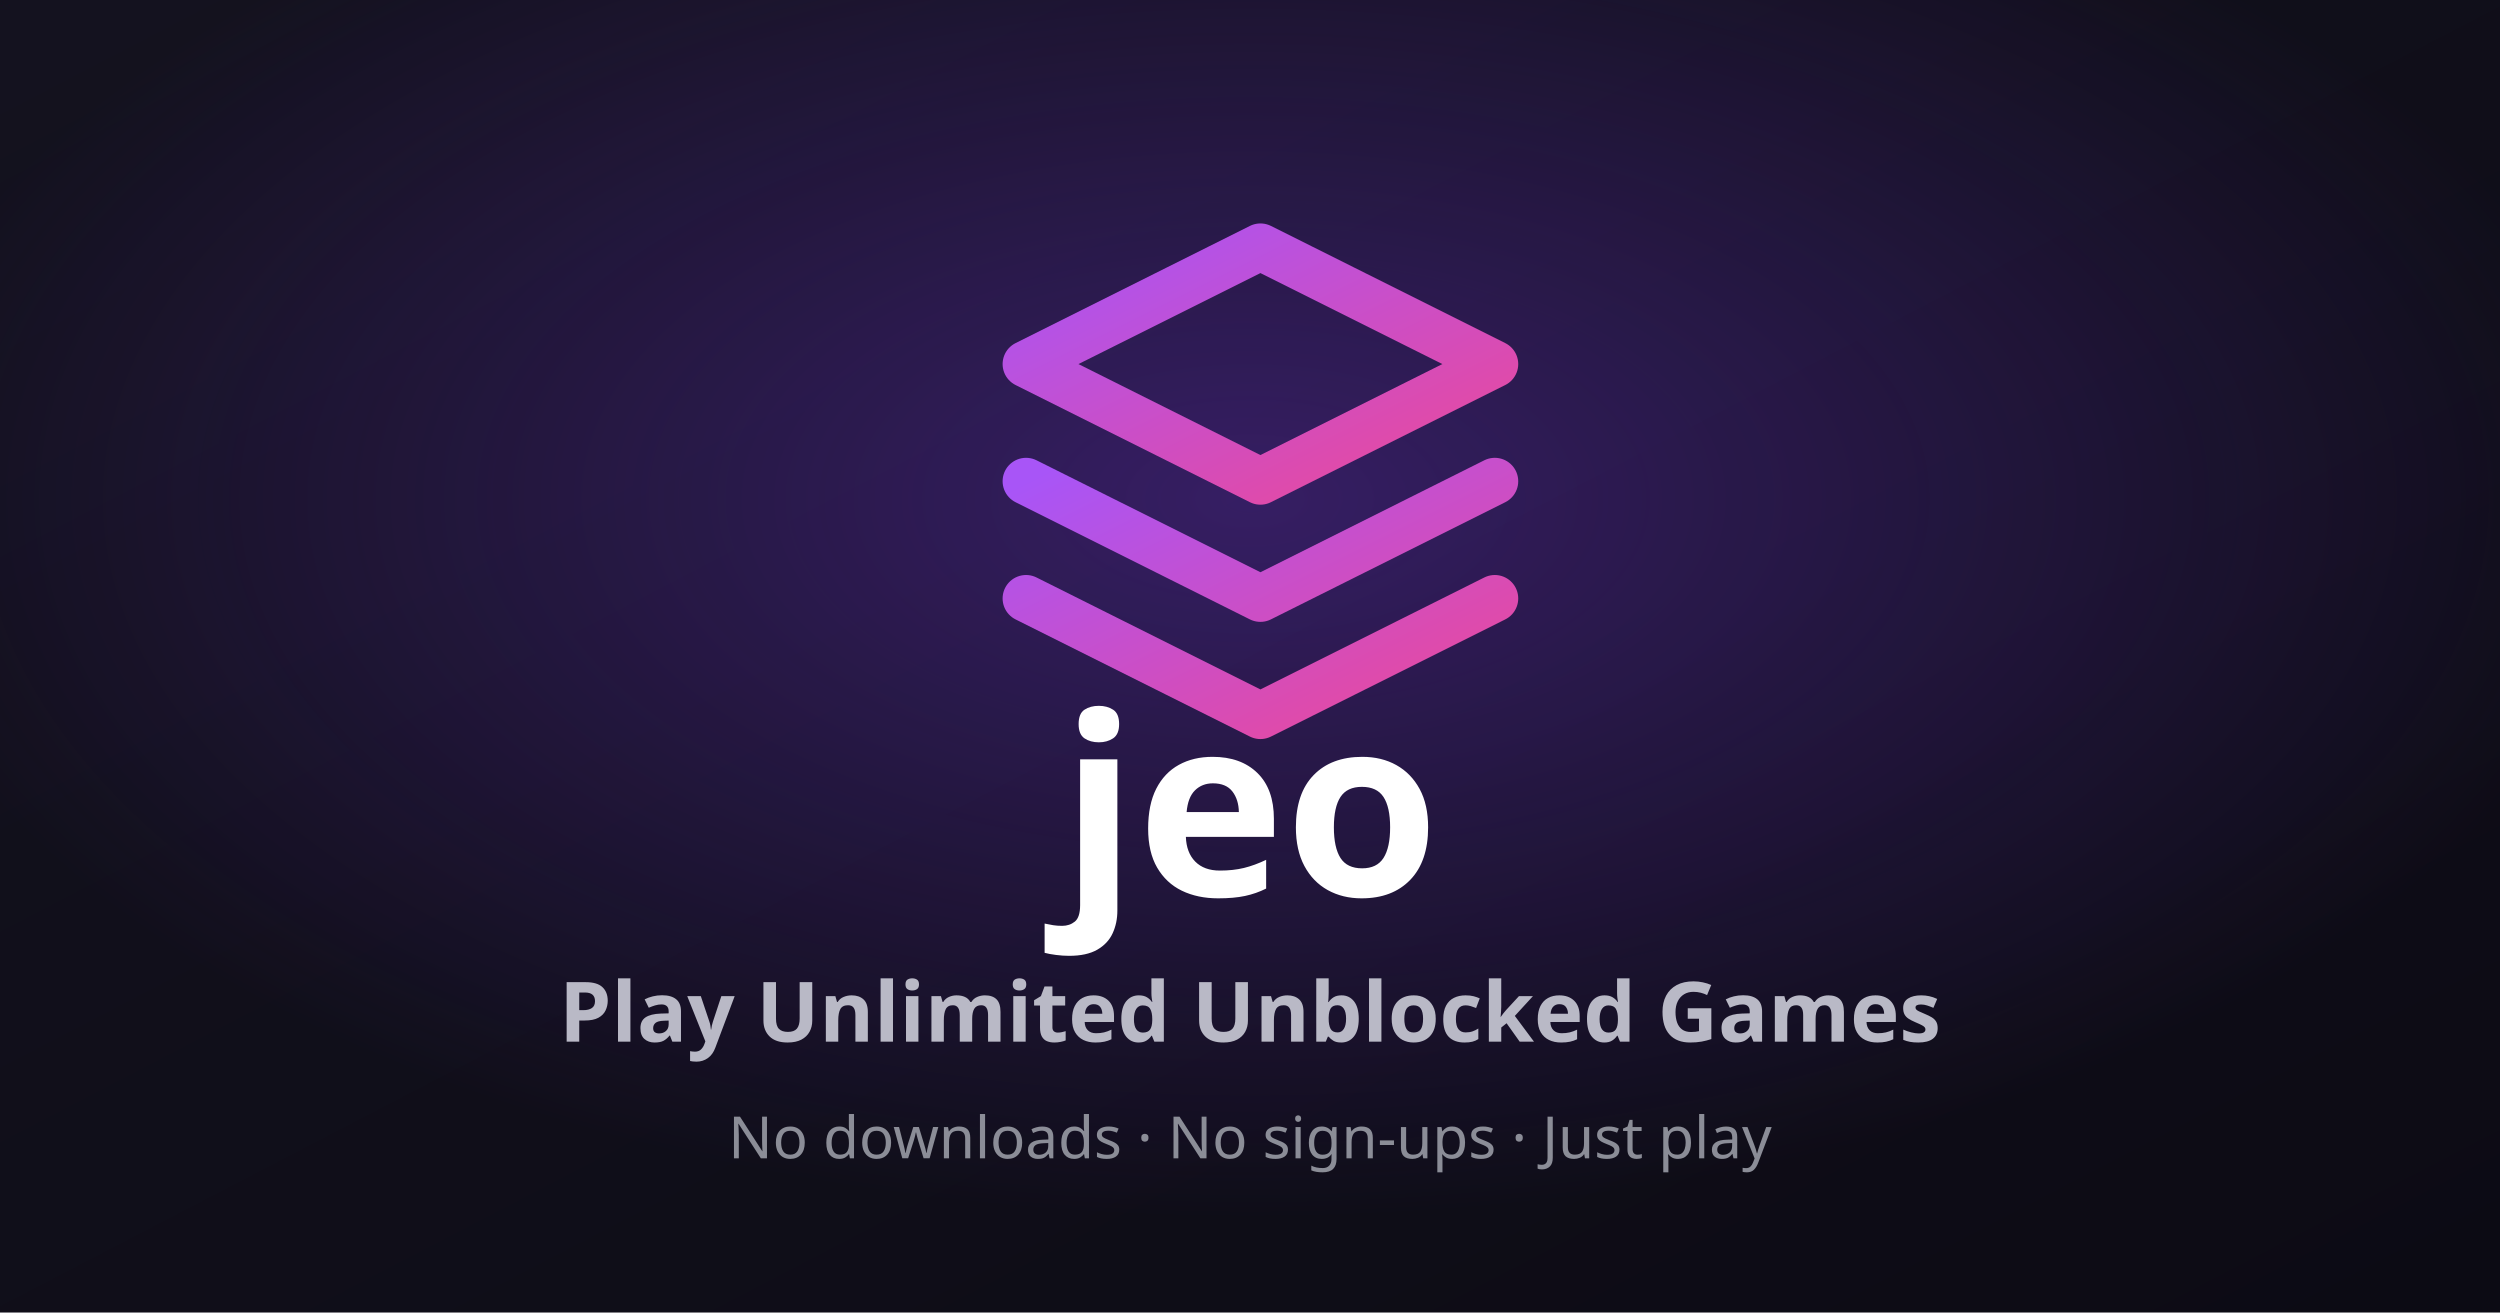
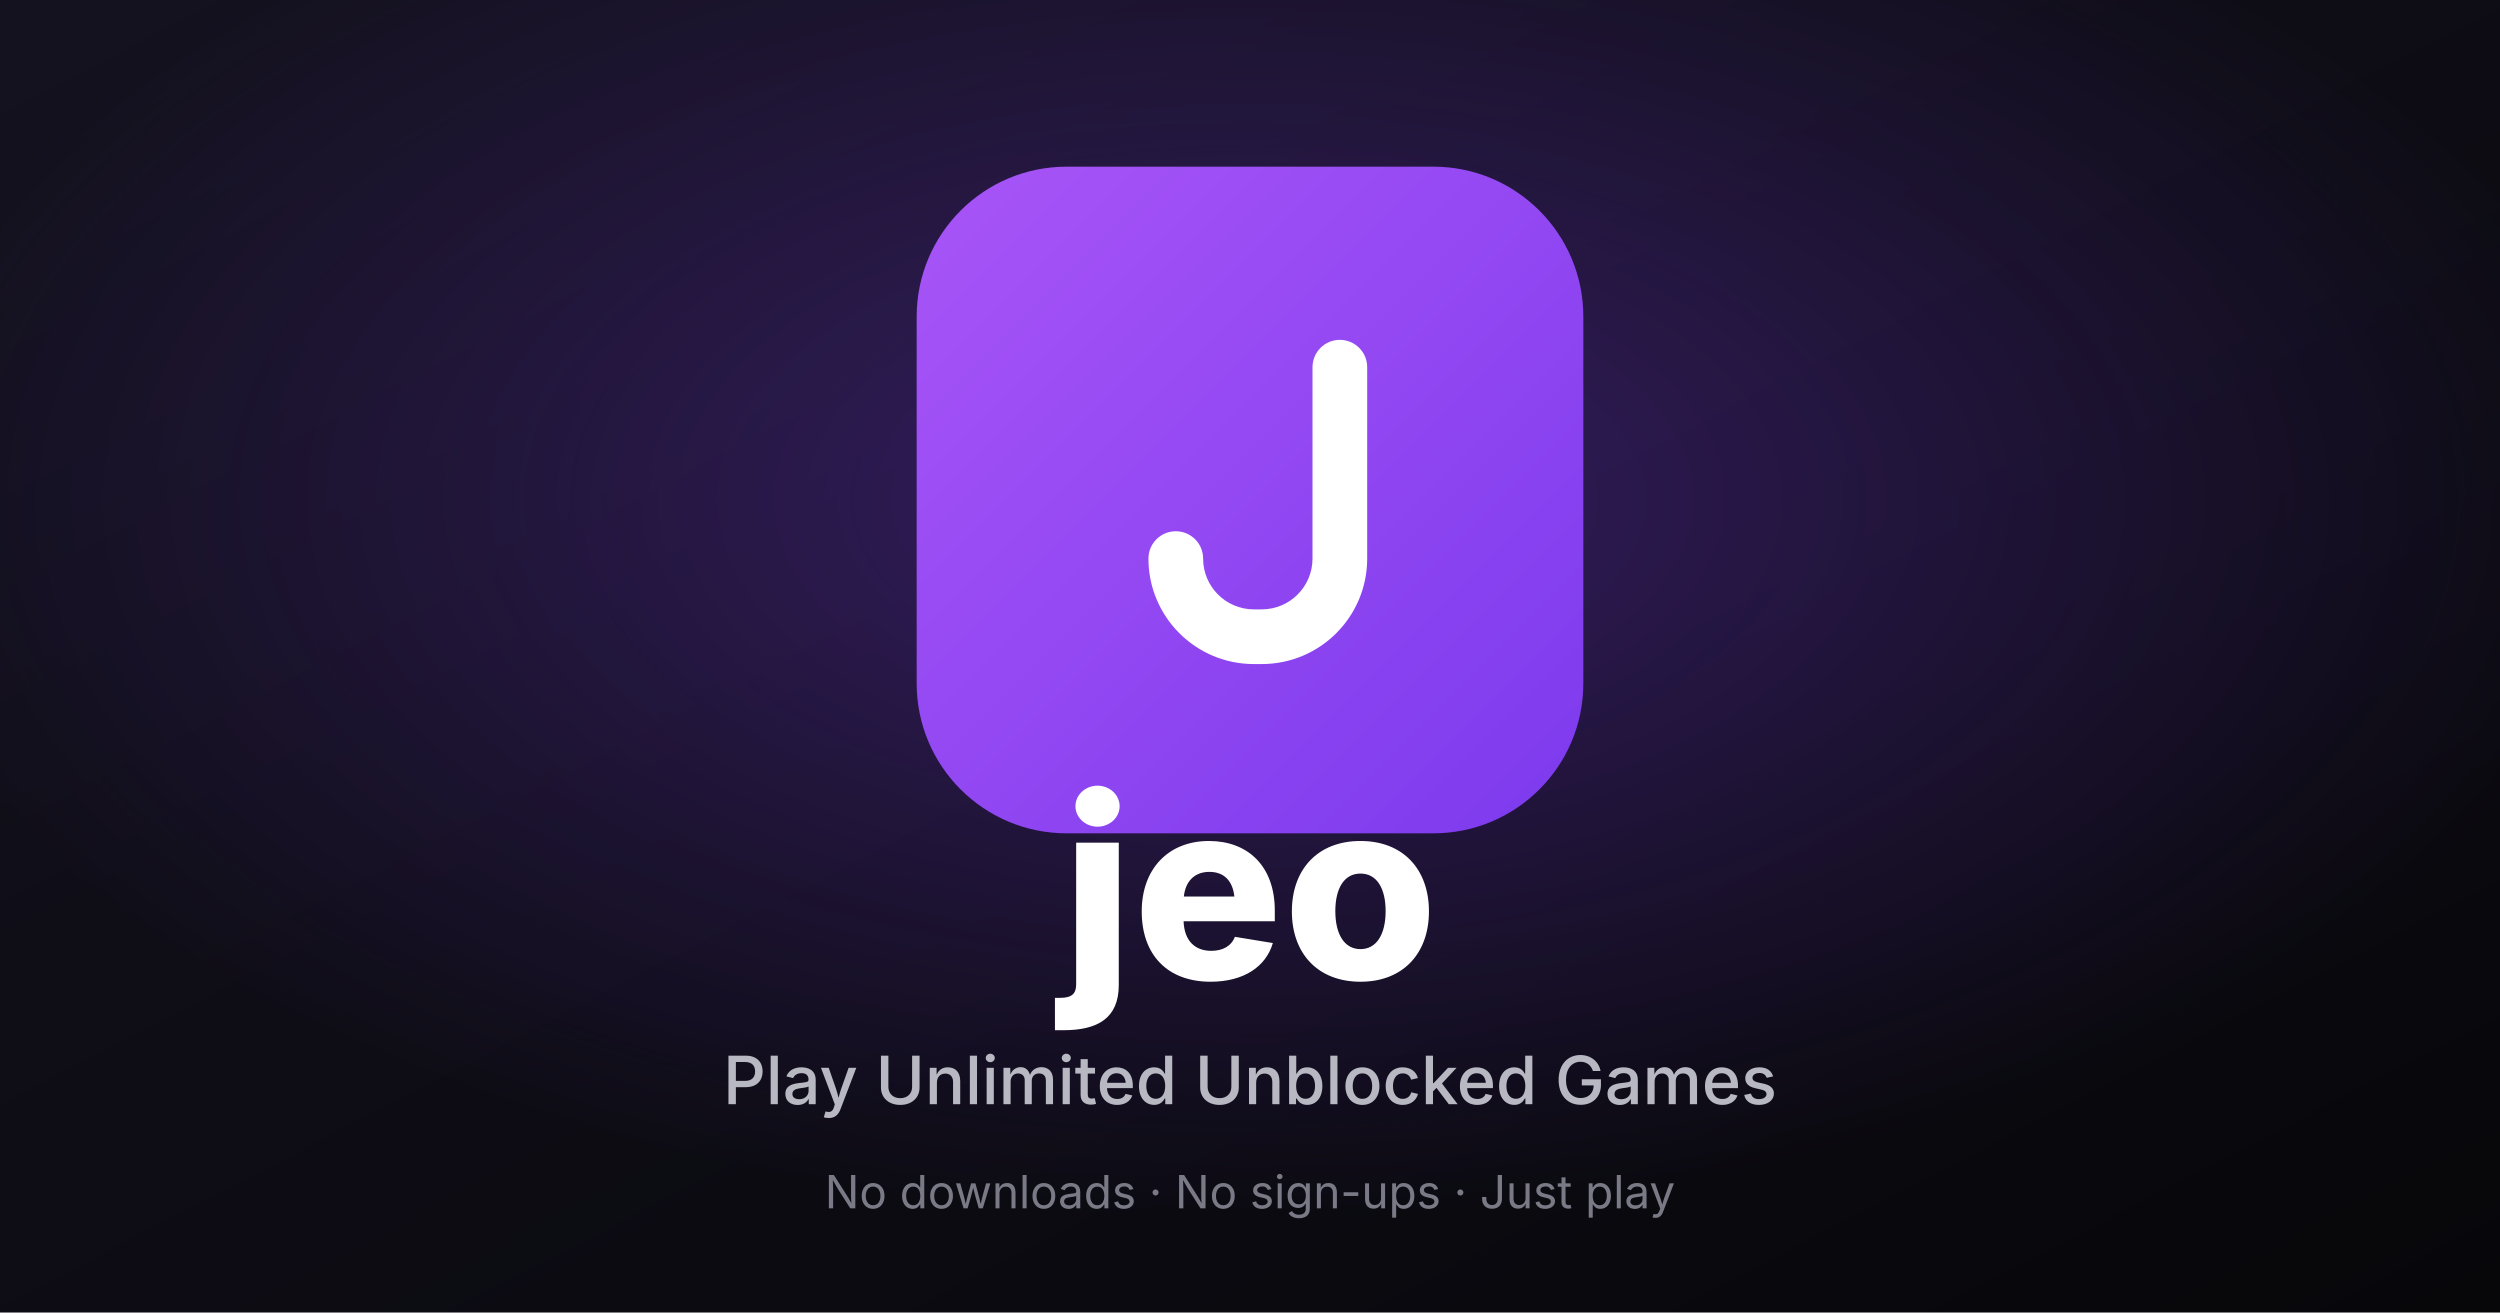
<svg xmlns="http://www.w3.org/2000/svg" width="1200" height="630" viewBox="0 0 1200 630">
  <defs>
    <linearGradient id="ogBg" x1="0%" y1="0%" x2="100%" y2="100%">
      <stop offset="0%" stop-color="#14121f" />
-       <stop offset="100%" stop-color="#0c0b14" />
+       <stop offset="100%" stop-color="#07070a" />
    </linearGradient>
-     <linearGradient id="ogGrad" x1="0%" y1="0%" x2="100%" y2="100%">
+     <linearGradient id="ogChip" x1="0" y1="0" x2="1" y2="1">
      <stop offset="0%" stop-color="#a855f7" />
-       <stop offset="100%" stop-color="#ec4899" />
+       <stop offset="100%" stop-color="#7c3aed" />
    </linearGradient>
    <radialGradient id="ogGlow" cx="50%" cy="38%" r="55%">
      <stop offset="0%" stop-color="#7c3aed" stop-opacity="0.35" />
      <stop offset="100%" stop-color="#7c3aed" stop-opacity="0" />
    </radialGradient>
  </defs>
  <rect width="1200" height="630" fill="url(#ogBg)" />
  <rect width="1200" height="630" fill="url(#ogGlow)" />
-   <g transform="translate(470 96) scale(11.25)" fill="none" stroke="url(#ogGrad)" stroke-width="2" stroke-linecap="round" stroke-linejoin="round">
-     <path d="M12 2L2 7l10 5 10-5-10-5z" />
-     <path d="M2 17l10 5 10-5M2 12l10 5 10-5" />
+   <g transform="translate(440 80)">
+     <rect x="0" y="0" width="320" height="320" rx="72" fill="url(#ogChip)" />
+     <path fill="#fff" transform="translate(40 40) scale(7.5)" d="M20 7.5a1.75 1.75 0 0 1 3.5 0v12.25a6.75 6.75 0 0 1-6.75 6.75h-0.5a6.75 6.75 0 0 1-6.75-6.75 1.75 1.75 0 0 1 3.5 0 3.25 3.25 0 0 0 3.25 3.25h0.5a3.25 3.25 0 0 0 3.25-3.25V7.5Z" />
  </g>
-   <text x="600" y="430" font-family="Poppins, Segoe UI, system-ui, sans-serif" font-size="120" font-weight="800" fill="#ffffff" text-anchor="middle">jeo</text>
-   <text x="600" y="500" font-family="Poppins, Segoe UI, system-ui, sans-serif" font-size="40" font-weight="600" fill="#b9b9c6" text-anchor="middle">Play Unlimited Unblocked Games</text>
-   <text x="600" y="556" font-family="Poppins, Segoe UI, system-ui, sans-serif" font-size="28" font-weight="500" fill="#8b8d97" text-anchor="middle">No downloads · No sign-ups · Just play</text>
+   <text x="600" y="470" font-family="Inter, Segoe UI, system-ui, sans-serif" font-size="120" font-weight="800" fill="#ffffff" text-anchor="middle">jeo</text>
+   <text x="600" y="530" font-family="Inter, Segoe UI, system-ui, sans-serif" font-size="32" font-weight="500" fill="#b8b8c2" text-anchor="middle">Play Unlimited Unblocked Games</text>
+   <text x="600" y="580" font-family="Inter, Segoe UI, system-ui, sans-serif" font-size="22" font-weight="400" fill="#7a7a86" text-anchor="middle">No downloads · No sign-ups · Just play</text>
</svg>
